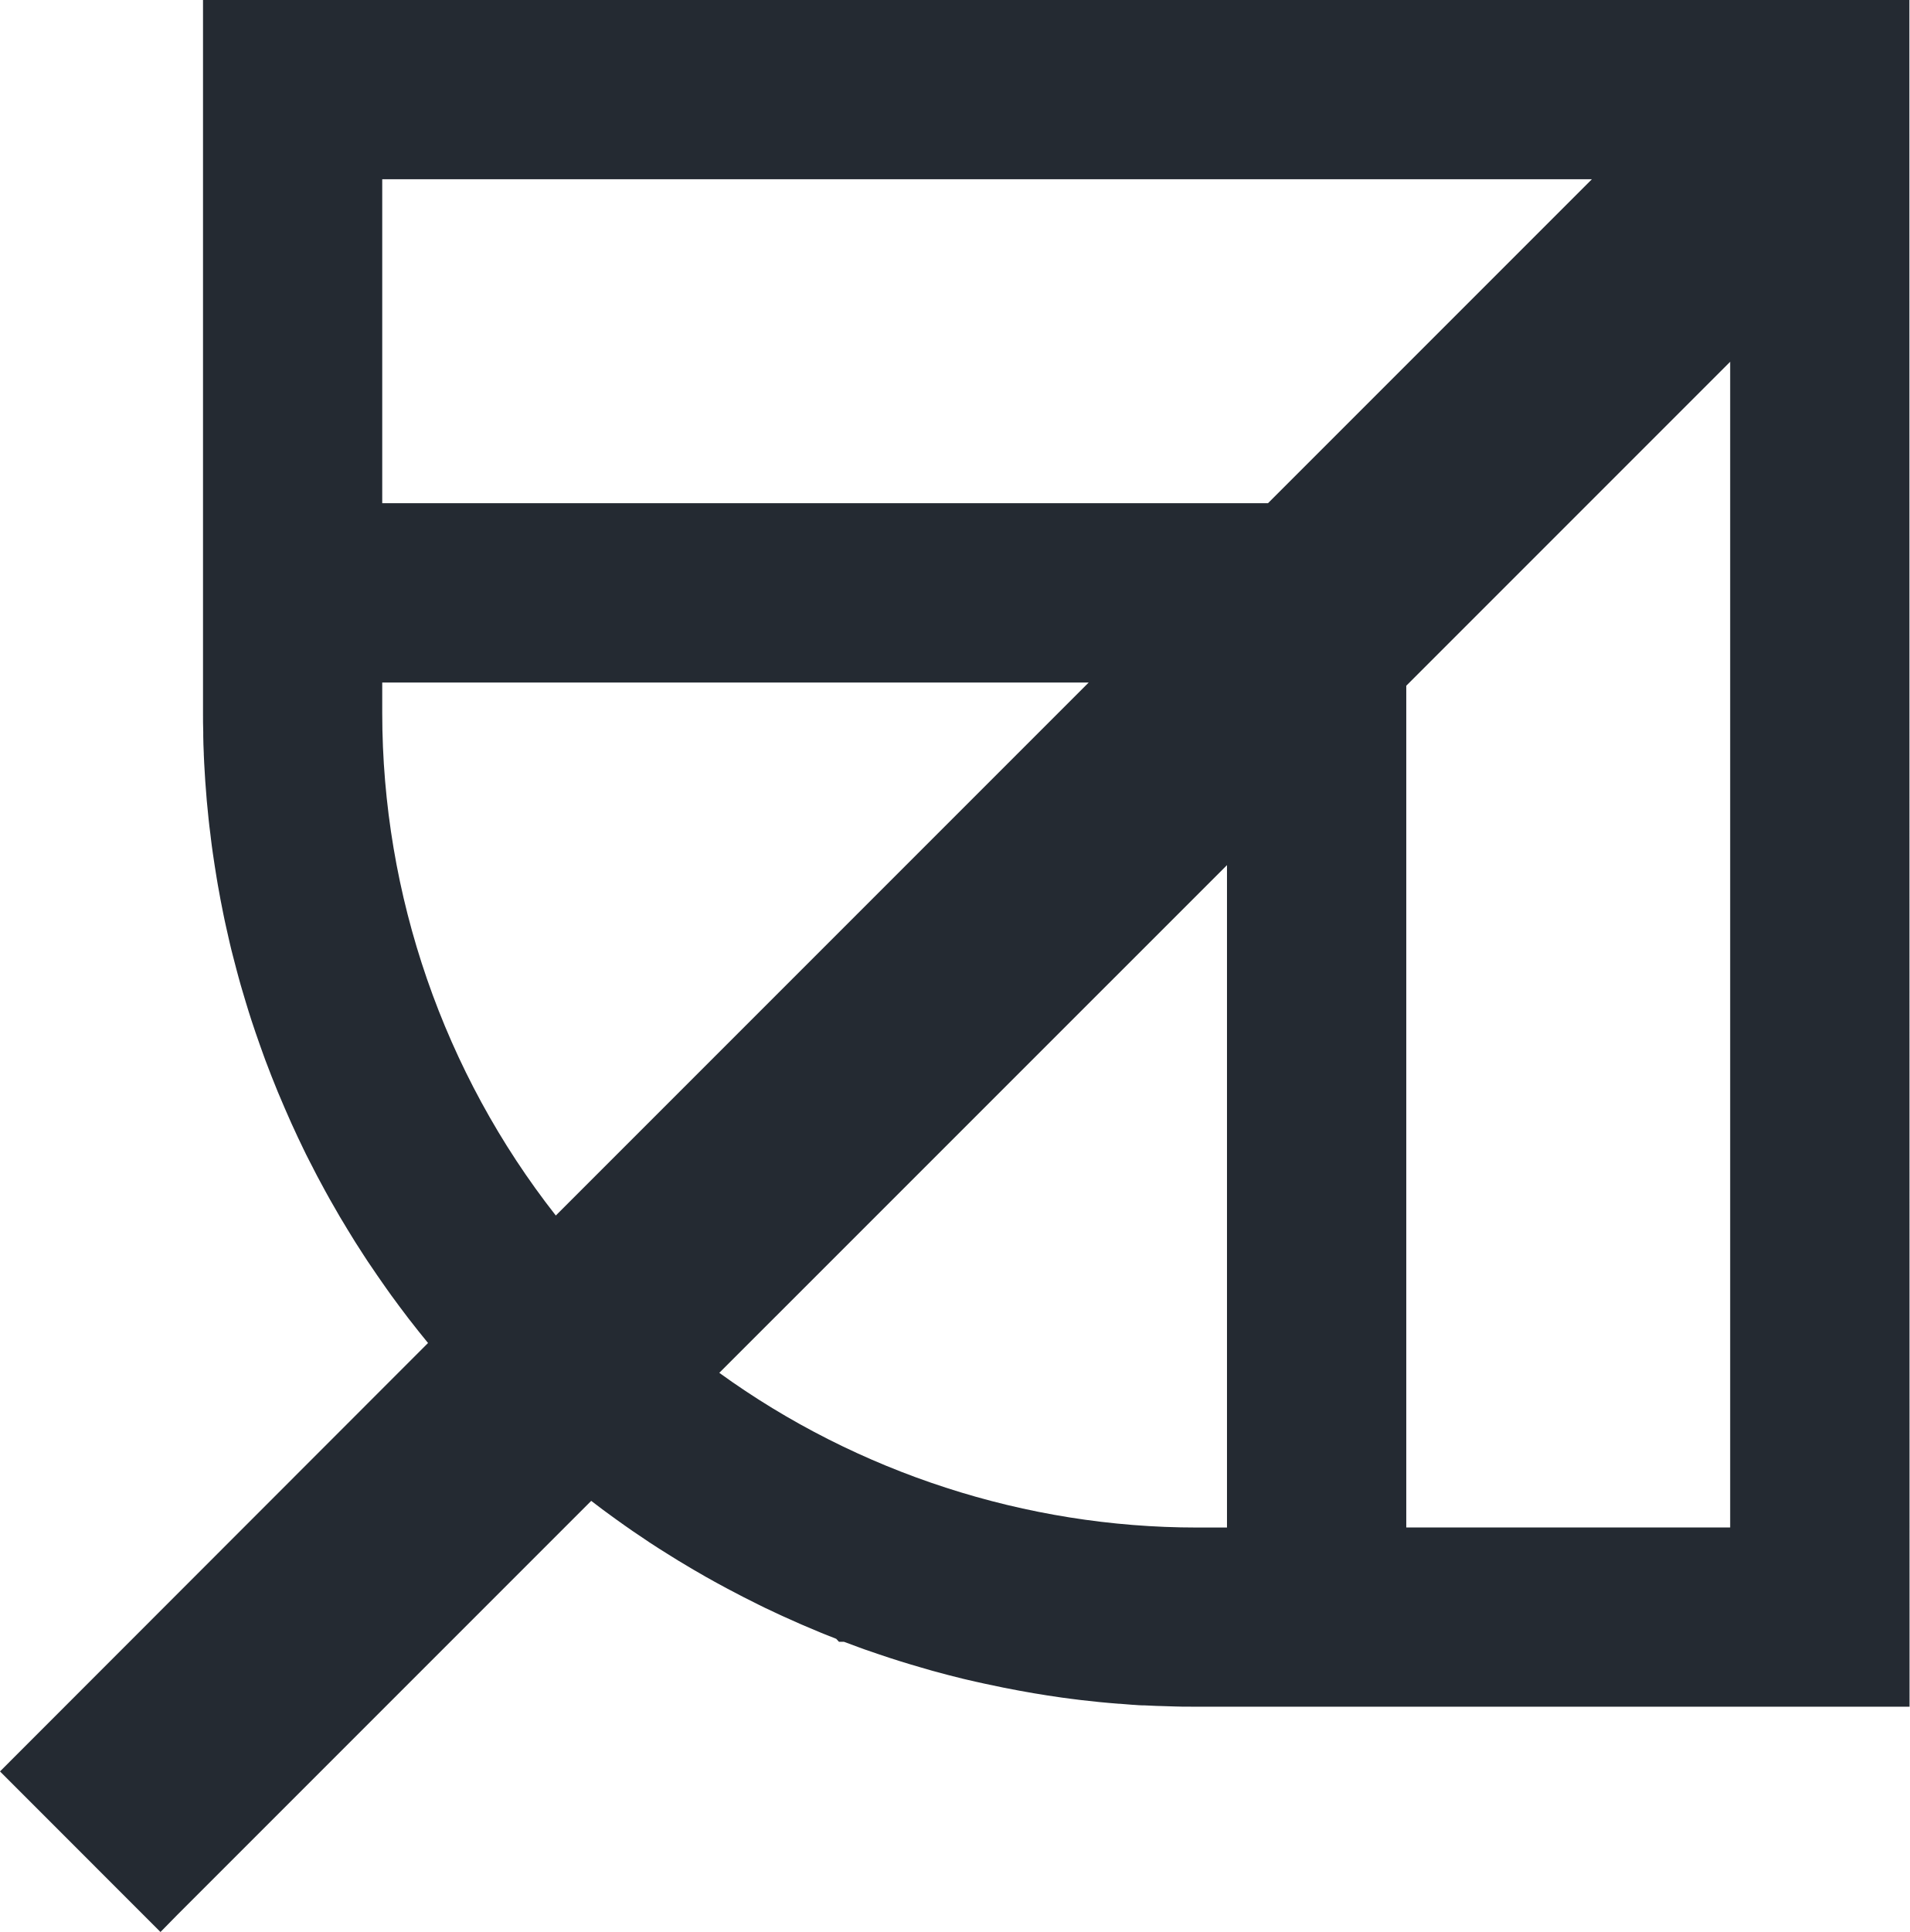
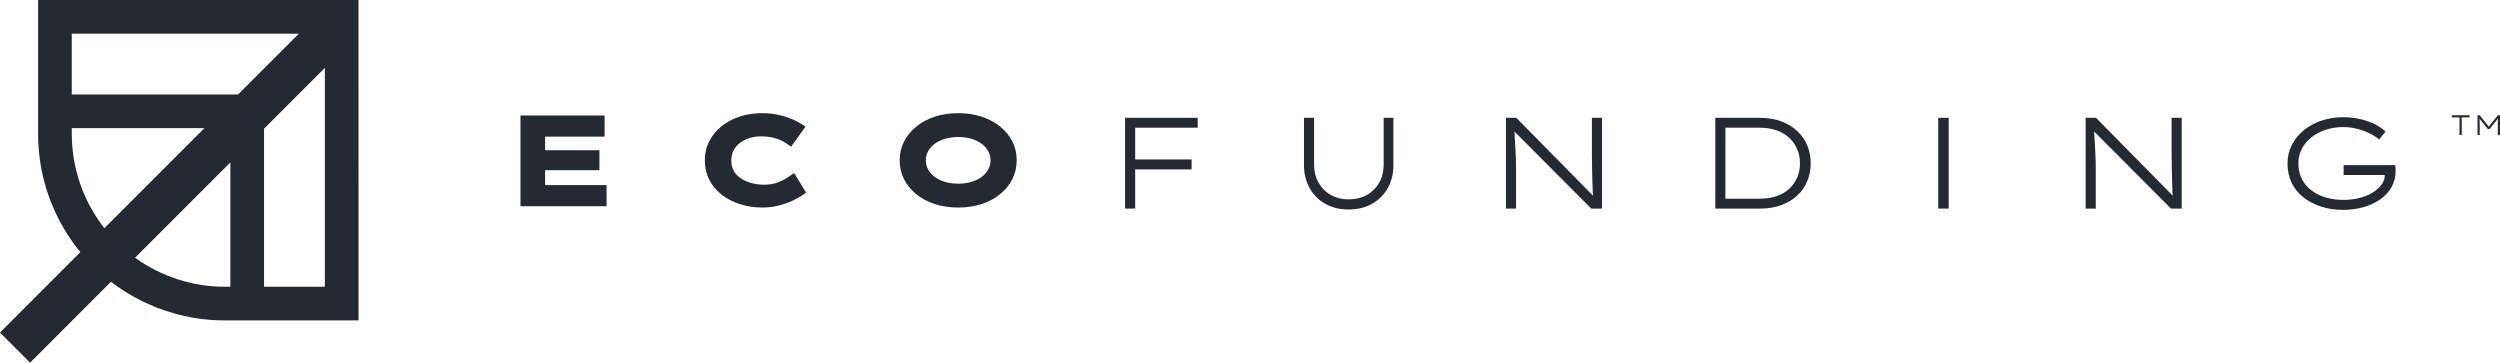
- <svg xmlns="http://www.w3.org/2000/svg" id="Camada_2" data-name="Camada 2" viewBox="0 0 246.42 249.29">
+ <svg xmlns="http://www.w3.org/2000/svg" id="Camada_2" data-name="Camada 2" viewBox="0 0 1718.38 249.29">
  <defs>
    <style>
      .cls-1 {
        fill: #242a32;
      }
    </style>
  </defs>
  <g id="Camada_1-2" data-name="Camada 1">
    <g id="_1" data-name="1">
      <path class="cls-1" d="M0,228.57l20.71,20.72,2.18-2.22,53.41-53.41c1.02,.79,2.08,1.58,3.16,2.35,.73,.52,1.45,1.04,2.18,1.54,.69,.47,1.38,.94,2.08,1.4l.02,.02,.22,.14c.72,.47,1.44,.94,2.18,1.39,.07,.05,.23,.15,.4,.25,.64,.41,1.37,.85,2.1,1.28,.59,.36,1.21,.72,1.83,1.07,.42,.25,.89,.52,1.36,.77,.21,.13,.5,.28,.79,.44,.37,.21,.78,.43,1.2,.65,.69,.37,1.38,.73,2.08,1.09,.68,.35,1.38,.7,2.09,1.05l.73,.36c.65,.31,1.3,.62,1.96,.92l.37,.17c1.55,.71,3.13,1.4,4.84,2.1l.47,.19c.52,.21,1.04,.42,1.56,.62l.35,.38h.64c.62,.24,1.24,.47,1.86,.69,.5,.19,1.04,.38,1.58,.56,.37,.13,.74,.26,1.11,.38,1.73,.59,3.58,1.17,5.47,1.71,.35,.11,.75,.22,1.14,.33,.05,.02,.14,.04,.24,.07,.58,.16,1.17,.32,1.76,.47l.29,.08c.63,.16,1.26,.32,1.9,.48l.47,.11c.83,.19,1.59,.37,2.35,.53,.8,.17,1.61,.34,2.43,.51,.66,.13,1.31,.26,1.98,.38,.23,.04,.5,.09,.78,.14,.12,.03,.24,.05,.34,.06,.59,.11,1.19,.21,1.79,.3,.19,.04,.46,.08,.72,.12,.6,.09,1.2,.18,1.82,.27l.14,.02c.7,.09,1.39,.19,2.09,.27,.11,.02,.21,.03,.32,.04,.77,.09,1.58,.18,2.39,.26,.85,.08,1.69,.16,2.52,.22h.11c.54,.05,1.08,.09,1.61,.13,.11,0,.22,.02,.34,.02,.34,.03,.69,.05,1.03,.06,.04,0,.09,0,.13,0h.08s.04,0,.04,0l1.57,.07c.15,0,.28,0,.42,.01,.66,.02,1.29,.04,1.93,.06l.85,.02c.65,0,1.3,.01,1.95,.01h91.98S246.42,0,246.42,0H26.2s0,91.98,0,91.98c0,.83,0,1.65,.03,2.48,0,.13,0,.33,0,.52,.01,.7,.03,1.48,.07,2.25v.11c.03,.76,.07,1.53,.12,2.29,.02,.41,.05,.79,.07,1.16,.11,1.67,.26,3.32,.43,4.9,.06,.61,.14,1.23,.22,1.85,.02,.23,.05,.45,.08,.68,.07,.57,.15,1.23,.25,1.89,.15,1.06,.32,2.12,.49,3.17,.1,.63,.22,1.28,.34,1.93l.15,.83c.12,.62,.24,1.22,.36,1.83,.12,.58,.24,1.18,.38,1.78,.15,.66,.3,1.32,.45,1.99,.13,.58,.28,1.16,.43,1.74,.14,.56,.29,1.14,.45,1.73,.09,.33,.18,.69,.28,1.04,.16,.59,.32,1.16,.49,1.72,.02,.06,.04,.13,.06,.2,.12,.41,.24,.83,.37,1.24,.23,.78,.49,1.59,.75,2.4,.34,1.03,.69,2.06,1.05,3.07,.15,.44,.32,.9,.49,1.37,.16,.43,.32,.9,.51,1.36,.16,.43,.33,.88,.51,1.33,.52,1.34,1.1,2.73,1.7,4.11,.17,.4,.35,.82,.54,1.23,.23,.53,.49,1.11,.76,1.68,.27,.6,.57,1.24,.89,1.89l.2,.42c.24,.52,.52,1.06,.8,1.61l.45,.87c.05,.1,.09,.19,.14,.28,.28,.55,.56,1.09,.85,1.61,.78,1.47,1.63,2.98,2.5,4.46l.24,.4c.12,.21,.24,.41,.37,.61,.09,.15,.21,.36,.34,.57,.33,.54,.68,1.11,1.02,1.66,.36,.57,.72,1.13,1.08,1.68,.36,.56,.72,1.11,1.1,1.65,.43,.65,.89,1.31,1.36,1.98,.12,.17,.28,.4,.44,.63l.15,.21c.34,.49,.71,1,1.08,1.49,.15,.22,.34,.46,.52,.71,.31,.41,.62,.82,.93,1.23,.06,.08,.15,.2,.24,.32l.11,.14c.8,1.03,1.6,2.04,2.4,3.01L0,228.57ZM140.5,88.07l-68.77,68.77c-14.47-18.43-22.4-41.35-22.4-64.86v-3.91h91.17ZM205.44,23.13l-41.8,41.8H49.33V23.13H205.44Zm17.85,23.55V197.09h-41.8V88.48s41.8-41.8,41.8-41.8Zm-64.94,64.94v85.48h-3.91c-22.03,0-43.8-7.07-61.61-19.96l65.52-65.51Z" />
+       <g>
+         <g>
+           <path class="cls-1" d="M357.75,141.76v-62.37h57.83v14.52h-40.9v33.32h42.24v14.52h-59.17Zm9.27-24.77v-13.72h45v13.72h-45Z" />
+           <path class="cls-1" d="M524.2,142.65c-5.58,0-10.78-.77-15.59-2.32s-9.03-3.74-12.65-6.59c-3.62-2.85-6.45-6.27-8.46-10.25-2.02-3.98-3.03-8.41-3.03-13.28s1.02-9.21,3.07-13.19c2.05-3.98,4.86-7.4,8.42-10.25,3.56-2.85,7.74-5.06,12.52-6.64,4.78-1.57,9.94-2.36,15.46-2.36,3.98,0,7.78,.42,11.41,1.25,3.62,.83,7.01,1.95,10.16,3.34,3.15,1.4,5.85,2.98,8.11,4.77l-9.89,13.72c-1.43-1.19-3.12-2.33-5.08-3.43-1.96-1.1-4.22-1.99-6.77-2.67-2.55-.68-5.52-1.02-8.91-1.02-2.49,0-4.93,.34-7.31,1.02-2.38,.68-4.56,1.72-6.55,3.12-1.99,1.4-3.56,3.13-4.72,5.21-1.16,2.08-1.74,4.51-1.74,7.31s.62,5.23,1.87,7.31c1.25,2.08,2.95,3.8,5.12,5.17,2.17,1.37,4.59,2.39,7.26,3.07,2.67,.68,5.44,1.02,8.29,1.02,3.39,0,6.36-.46,8.91-1.38,2.55-.92,4.78-2,6.68-3.25,1.9-1.25,3.59-2.38,5.08-3.39l8.2,13.45c-1.78,1.43-4.2,2.94-7.26,4.54-3.06,1.6-6.52,2.96-10.38,4.05-3.86,1.1-7.93,1.65-12.21,1.65Z" />
+           <path class="cls-1" d="M658.66,142.65c-5.94,0-11.38-.82-16.31-2.45-4.93-1.63-9.18-3.92-12.74-6.86-3.56-2.94-6.33-6.38-8.29-10.34-1.96-3.95-2.94-8.21-2.94-12.79s.99-8.91,2.98-12.83c1.99-3.92,4.77-7.35,8.33-10.29,3.56-2.94,7.8-5.23,12.7-6.86,4.9-1.63,10.32-2.45,16.26-2.45s11.27,.82,16.17,2.45c4.9,1.63,9.15,3.92,12.74,6.86,3.59,2.94,6.37,6.37,8.33,10.29,1.96,3.92,2.94,8.17,2.94,12.74s-.98,8.93-2.94,12.88c-1.96,3.95-4.74,7.4-8.33,10.34-3.59,2.94-7.84,5.23-12.74,6.86-4.9,1.63-10.29,2.45-16.17,2.45Zm0-16.4c3.21,0,6.18-.4,8.91-1.2,2.73-.8,5.09-1.93,7.08-3.39,1.99-1.46,3.52-3.16,4.59-5.12,1.07-1.96,1.6-4.07,1.6-6.33s-.53-4.37-1.6-6.33-2.6-3.67-4.59-5.12c-1.99-1.46-4.35-2.58-7.08-3.39-2.73-.8-5.7-1.2-8.91-1.2s-6.27,.4-9,1.2c-2.73,.8-5.09,1.93-7.08,3.39-1.99,1.46-3.52,3.16-4.59,5.12-1.07,1.96-1.6,4.07-1.6,6.33s.53,4.37,1.6,6.33c1.07,1.96,2.6,3.67,4.59,5.12,1.99,1.46,4.35,2.58,7.08,3.39,2.73,.8,5.73,1.2,9,1.2Z" />
+         </g>
+         <g>
+           <path class="cls-1" d="M773.33,143.36v-62.37h6.95v62.37h-6.95Zm2.67-26.91v-6.86h43.04v6.86h-43.04Zm.98-28.69v-6.77h46.25v6.77h-46.25Z" />
+           <path class="cls-1" d="M926.94,143.98c-6.18,0-11.55-1.32-16.13-3.96-4.58-2.64-8.14-6.25-10.69-10.83-2.55-4.57-3.83-9.8-3.83-15.68v-32.52h6.95v32.26c0,4.57,1.02,8.67,3.07,12.3,2.05,3.62,4.87,6.45,8.46,8.46,3.59,2.02,7.65,3.03,12.16,3.03,4.75,0,8.94-1.01,12.56-3.03,3.62-2.02,6.46-4.84,8.51-8.46,2.05-3.62,3.07-7.72,3.07-12.3v-32.26h6.68v32.61c0,5.82-1.28,11.02-3.83,15.59-2.55,4.57-6.13,8.18-10.74,10.83-4.6,2.64-10.02,3.96-16.26,3.96Z" />
+           <path class="cls-1" d="M1035.11,143.36v-62.37h7.13l53.64,54.44-.62,1.6c-.24-1.37-.4-3.22-.49-5.57-.09-2.35-.18-4.89-.27-7.62-.09-2.73-.15-5.42-.18-8.06-.03-2.64-.06-5.03-.09-7.17-.03-2.14-.04-3.71-.04-4.72v-22.9h6.95v62.37h-7.4l-53.11-53.28,.18-1.87c.06,.77,.13,1.96,.22,3.56s.19,3.42,.31,5.44c.12,2.02,.24,4.13,.36,6.33,.12,2.2,.21,4.31,.27,6.33,.06,2.02,.09,3.74,.09,5.17v28.33h-6.95Z" />
+           <path class="cls-1" d="M1179.02,143.36v-62.37h30.65c5.52,0,10.44,.82,14.75,2.45,4.31,1.63,7.98,3.88,11,6.73,3.03,2.85,5.32,6.15,6.86,9.89,1.54,3.74,2.32,7.78,2.32,12.12s-.77,8.41-2.32,12.21c-1.55,3.8-3.83,7.11-6.86,9.94-3.03,2.82-6.7,5.03-11,6.64-4.31,1.6-9.22,2.41-14.75,2.41h-30.65Zm6.95-5.52l-.8-1.25h24.06c4.57,0,8.6-.61,12.07-1.83,3.47-1.22,6.38-2.95,8.73-5.21,2.35-2.26,4.13-4.84,5.35-7.75,1.22-2.91,1.83-6.12,1.83-9.62s-.61-6.62-1.83-9.53c-1.22-2.91-3-5.49-5.35-7.75-2.35-2.26-5.26-4.01-8.73-5.26-3.47-1.25-7.5-1.87-12.07-1.87h-24.33l1.07-1.07v51.15Z" />
+           <path class="cls-1" d="M1433.58,143.36v-62.37h7.13l53.64,54.44-.62,1.6c-.24-1.37-.4-3.22-.49-5.57-.09-2.35-.18-4.89-.27-7.62-.09-2.73-.15-5.42-.18-8.06-.03-2.64-.06-5.03-.09-7.17-.03-2.14-.04-3.71-.04-4.72v-22.9h6.95v62.37h-7.4l-53.11-53.28,.18-1.87c.06,.77,.13,1.96,.22,3.56s.19,3.42,.31,5.44c.12,2.02,.24,4.13,.36,6.33,.12,2.2,.21,4.31,.27,6.33,.06,2.02,.09,3.74,.09,5.17v28.33h-6.95Z" />
+           <rect class="cls-1" x="1332.25" y="80.99" width="7.19" height="62.37" />
+           <path class="cls-1" d="M1610.28,144.25c-5.23,0-10.13-.73-14.7-2.18-4.58-1.46-8.61-3.53-12.12-6.24-3.51-2.7-6.24-6.04-8.2-10.02-1.96-3.98-2.94-8.49-2.94-13.54,0-4.51,.98-8.7,2.94-12.56,1.96-3.86,4.68-7.23,8.15-10.11,3.47-2.88,7.56-5.11,12.25-6.68,4.69-1.57,9.71-2.36,15.06-2.36,4.22,0,8.2,.46,11.94,1.38,3.74,.92,7.1,2.14,10.07,3.65,2.97,1.52,5.29,3.16,6.95,4.95l-4.37,5.26c-1.96-1.6-4.26-3.03-6.91-4.28-2.64-1.25-5.45-2.26-8.42-3.03-2.97-.77-6.03-1.16-9.18-1.16-4.4,0-8.46,.62-12.21,1.87s-7.03,2.98-9.85,5.21c-2.82,2.23-5.02,4.87-6.59,7.93-1.58,3.06-2.36,6.37-2.36,9.94,0,4.04,.8,7.63,2.41,10.78,1.6,3.15,3.85,5.79,6.73,7.93,2.88,2.14,6.19,3.74,9.94,4.81,3.74,1.07,7.75,1.6,12.03,1.6,3.86,0,7.53-.45,11-1.34,3.47-.89,6.5-2.15,9.09-3.79,2.58-1.63,4.62-3.49,6.1-5.57,1.48-2.08,2.17-4.25,2.05-6.5l-.09-2.41,1.6,2.49h-29.76v-6.77h35.46c.06,.59,.12,1.16,.18,1.69,.06,.53,.09,1.01,.09,1.43v1.07c0,3.92-.92,7.53-2.76,10.83-1.84,3.3-4.4,6.1-7.66,8.42-3.27,2.32-7.1,4.11-11.49,5.39-4.4,1.28-9.21,1.92-14.43,1.92Z" />
+         </g>
+         <g>
+           <path class="cls-1" d="M1690.56,92.81v-12.11h-5.24v-1.48h12.15v1.48h-5.4v12.11h-1.51Z" />
+           <path class="cls-1" d="M1702.92,92.81v-13.59h1.5l6.52,8.21h-.58l6.54-8.21h1.48v13.59h-1.51v-6.33c0-1.11,.02-2.14,.05-3.08,.03-.94,.11-1.89,.22-2.84l.21,.56-6.19,7.65h-1.05l-6.19-7.67,.25-.54c.12,.93,.19,1.87,.22,2.81s.05,1.98,.05,3.12v6.33h-1.51Z" />
+         </g>
+       </g>
    </g>
  </g>
</svg>
